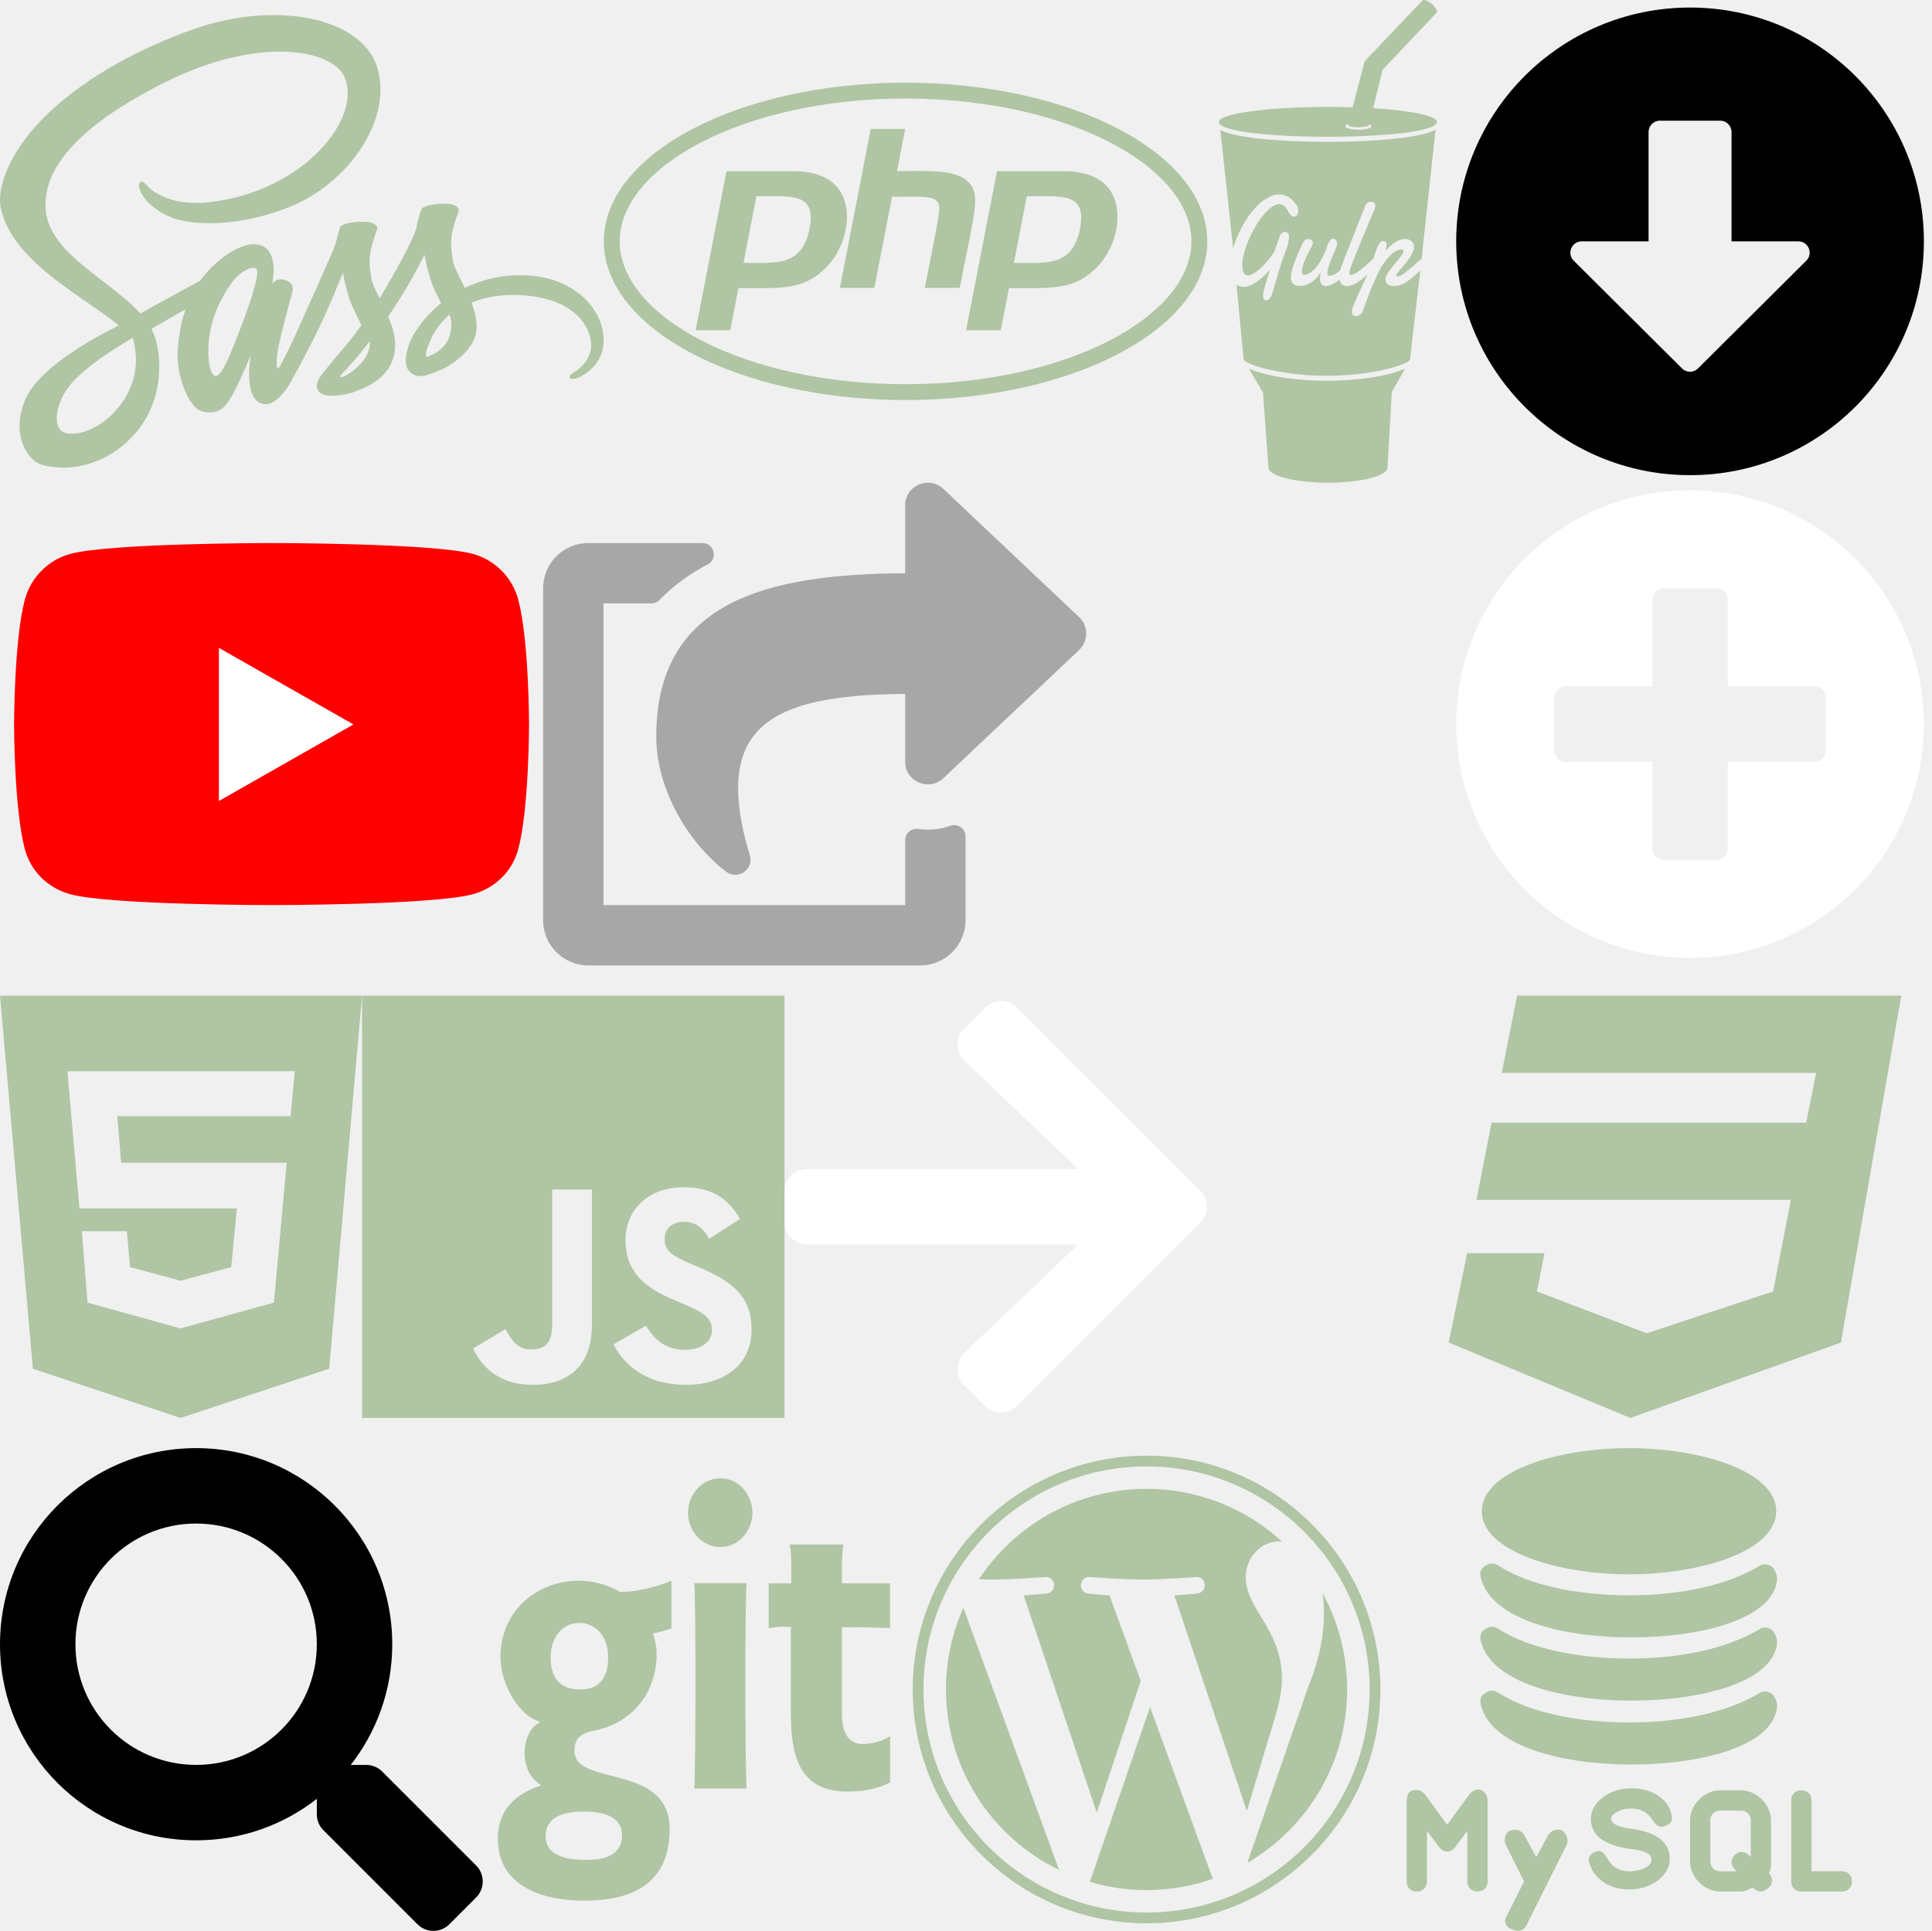
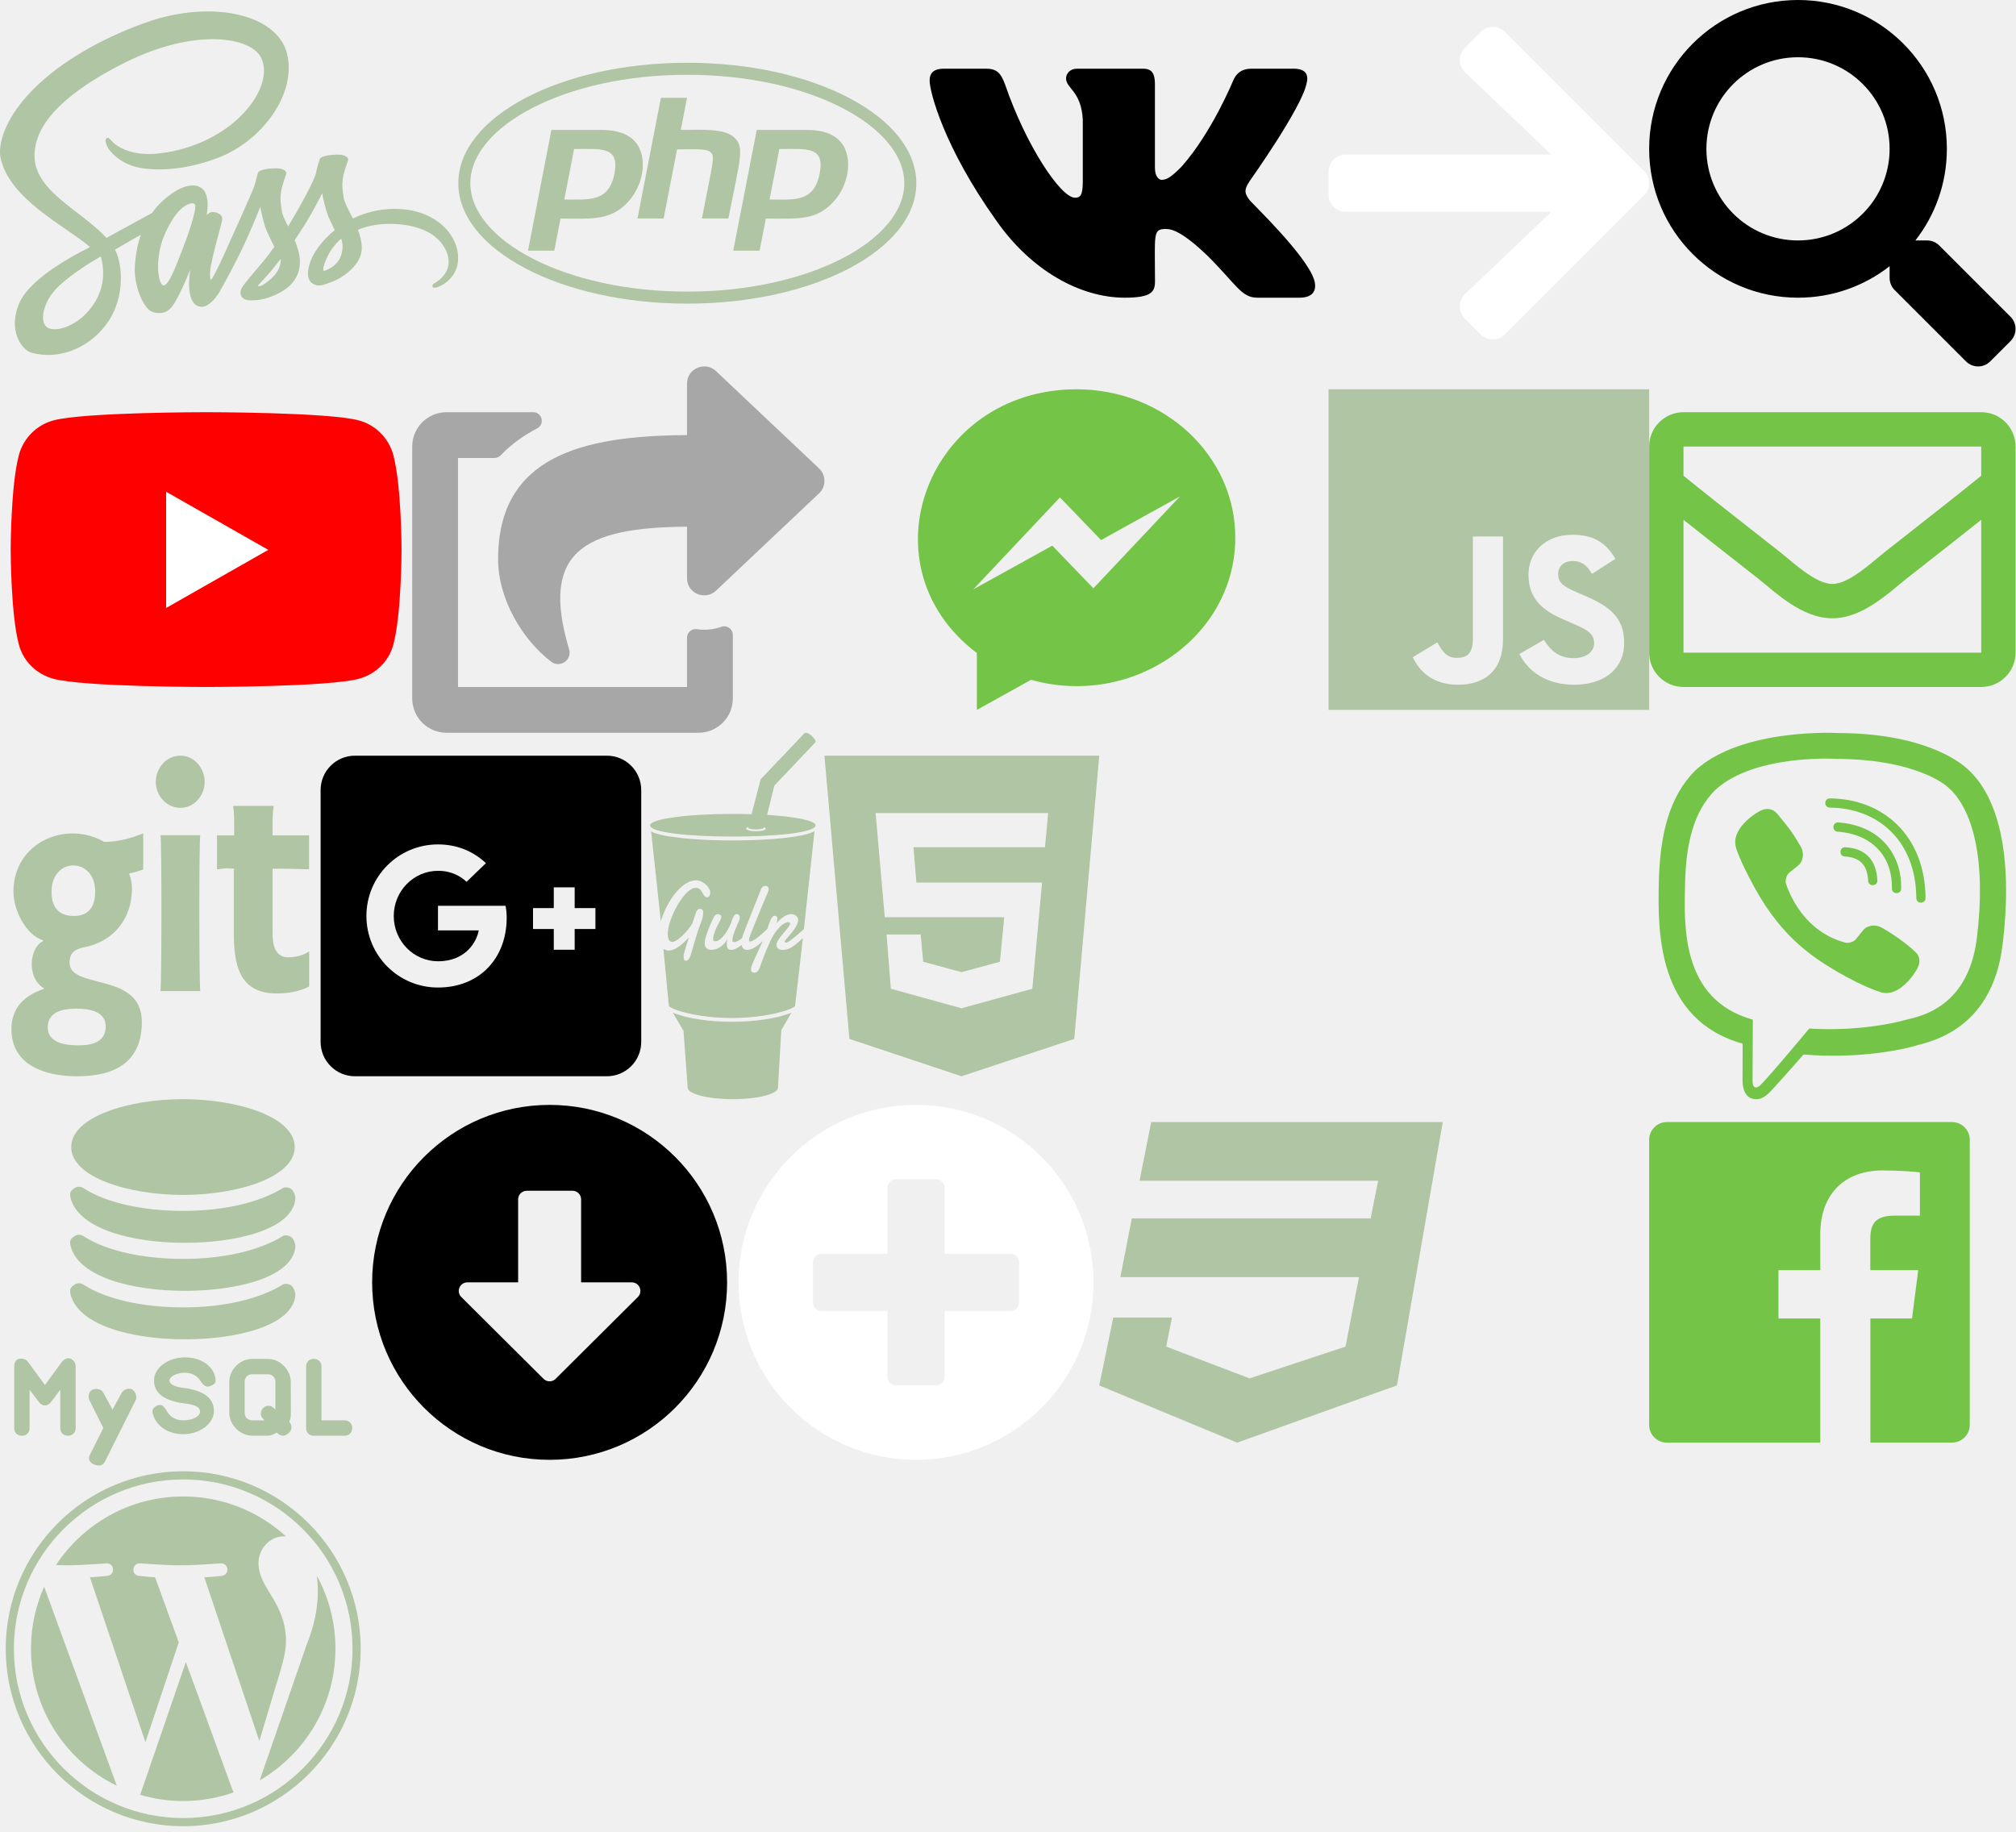
- <svg xmlns="http://www.w3.org/2000/svg" width="2049" height="2048" viewBox="0 0 2049 2048">
-   <view id="arrow-alt-circle-down" viewBox="1536.4 0 512 512" />
-   <svg viewBox="0 0 512 512" width="512" height="512" x="1536.4">
+ <svg xmlns="http://www.w3.org/2000/svg" width="2817" height="2560" viewBox="0 0 2817 2560">
+   <view id="arrow-alt-circle-down" viewBox="512 1536 512 512" />
+   <svg viewBox="0 0 512 512" width="512" height="512" x="512" y="1536">
    <path d="M504 256c0 137-111 248-248 248S8 393 8 256 119 8 256 8s248 111 248 248zM212 140v116h-70.9c-10.7 0-16.1 13-8.5 20.5l114.9 114.3c4.7 4.7 12.2 4.7 16.9 0l114.9-114.3c7.6-7.6 2.2-20.5-8.5-20.5H300V140c0-6.6-5.4-12-12-12h-64c-6.6 0-12 5.4-12 12z" />
  </svg>
-   <view id="arrow-right" viewBox="832 1024 448 512" />
-   <svg viewBox="0 0 448 512" width="448" height="512" x="832" y="1024">
+   <view id="arrow-right" viewBox="1856.4 0 448 512" />
+   <svg viewBox="0 0 448 512" width="448" height="512" x="1856.4">
    <path fill="#fff" d="M190.5 66.9l22.2-22.2c9.4-9.4 24.6-9.4 33.9 0L441 239c9.4 9.4 9.4 24.6 0 33.9L246.6 467.3c-9.4 9.4-24.6 9.4-33.9 0l-22.2-22.2c-9.5-9.5-9.3-25 .4-34.3L311.4 296H24c-13.3 0-24-10.7-24-24v-32c0-13.3 10.7-24 24-24h287.4L190.9 101.2c-9.8-9.3-10-24.8-.4-34.3z" />
  </svg>
-   <view id="css3" viewBox="1536.4 1024 512 512" />
-   <svg viewBox="0 0 512 512" width="512" height="512" x="1536.4" y="1024">
+   <view id="css3" viewBox="1536 1536 512 512" />
+   <svg viewBox="0 0 512 512" width="512" height="512" x="1536" y="1536">
    <path fill="#afc5a3" d="M480 32l-64 368-223.3 80L0 400l19.6-94.8h82l-8 40.6L210 390.2l134.1-44.4 18.8-97.1H29.5l16-82h333.7l10.5-52.7H56.3l16.3-82H480z" />
  </svg>
-   <view id="git" viewBox="512 1536 448 512" />
-   <svg viewBox="0 0 448 512" width="448" height="512" x="512" y="1536">
+   <view id="envelope" viewBox="2304.4 512 512 512" />
+   <svg viewBox="0 0 512 512" width="512" height="512" x="2304.4" y="512">
+     <path fill="#74c447" d="M464 64H48C21.49 64 0 85.49 0 112v288c0 26.51 21.49 48 48 48h416c26.51 0 48-21.49 48-48V112c0-26.51-21.49-48-48-48zm0 48v40.805c-22.422 18.259-58.168 46.651-134.587 106.49-16.841 13.247-50.201 45.072-73.413 44.701-23.208.375-56.579-31.459-73.413-44.701C106.18 199.465 70.425 171.067 48 152.805V112h416zM48 400V214.398c22.914 18.251 55.409 43.862 104.938 82.646 21.857 17.205 60.134 55.186 103.062 54.955 42.717.231 80.509-37.199 103.053-54.947 49.528-38.783 82.032-64.401 104.947-82.653V400H48z" />
+   </svg>
+   <view id="facebook" viewBox="2304.4 1536 448 512" />
+   <svg viewBox="0 0 448 512" width="448" height="512" x="2304.4" y="1536">
+     <path fill="#74c447" d="M448 56.7v398.5c0 13.7-11.1 24.7-24.7 24.7H309.1V306.5h58.2l8.7-67.6h-67v-43.2c0-19.6 5.4-32.9 33.5-32.9h35.8v-60.5c-6.2-.8-27.4-2.7-52.2-2.7-51.6 0-87 31.5-87 89.4v49.9h-58.4v67.6h58.4V480H24.7C11.1 480 0 468.9 0 455.3V56.7C0 43.1 11.1 32 24.7 32h398.5c13.7 0 24.8 11.1 24.8 24.7z" />
+   </svg>
+   <view id="facebook-messenger" viewBox="1280.4 512 448 512" />
+   <svg viewBox="0 0 448 512" width="448" height="512" x="1280.4" y="512">
+     <path fill="#74c447" d="M224 32C15.9 32-77.5 278 84.6 400.6V480l75.7-42c142.2 39.8 285.4-59.9 285.4-198.7C445.8 124.8 346.5 32 224 32zm23.4 278.1L190 250.5 79.6 311.6l121.1-128.5 57.4 59.6 110.4-61.1-121.1 128.5z" />
+   </svg>
+   <view id="git" viewBox="0 1024 448 512" />
+   <svg viewBox="0 0 448 512" width="448" height="512" y="1024">
    <path fill="#afc5a3" d="M18.8 221.7c0 25.3 16.2 60 41.5 68.5v1c-18.8 8.3-24 50.6 1 65.8v1C34 367 16 384.3 16 414.2c0 51.5 48.8 65.8 91.5 65.8 52 0 90.7-18.7 90.7-76 0-70.5-101-44.5-101-82.8 0-13.5 7.2-18.7 19.7-21.3 41.5-7.7 67.5-40 67.5-82.2 0-7.3-1.5-14.2-4-21 6.7-1.5 13.2-3.3 19.7-5.5v-50.5c-17.2 6.8-35.7 11.8-54.5 11.8-53.8-31-126.8 1.3-126.8 69.2zm87.7 163.8c17 0 41.2 3 41.2 25 0 21.8-19.5 26.3-37.7 26.3-17.3 0-43.3-2.7-43.3-25.2.1-22.3 22.1-26.1 39.8-26.1zM103.3 256c-22 0-31.3-13-31.3-33.8 0-49.3 61-48.8 61-.5 0 20.3-8 34.3-29.7 34.3zM432 305.5v49c-13.3 7.3-30.5 9.8-45.5 9.8-53.5 0-59.8-42.2-59.8-85.7v-87.7h.5v-1c-7 0-7.3-1.6-24 1v-47.5h24c0-22.3.3-31-1.5-41.2h56.7c-2 13.8-1.5 27.5-1.5 41.2h51v47.5s-19.3-1-51-1V281c0 14.8 3.3 32.8 21.8 32.8 9.8 0 21.3-2.8 29.3-8.3zM286 68.7c0 18.7-14.5 36.2-33.8 36.2-19.8 0-34.5-17.2-34.5-36.2 0-19.3 14.5-36.7 34.5-36.7C272 32 286 50 286 68.7zm-6.2 74.5c-1.8 14.6-1.6 199.8 0 217.8h-55.5c1.6-18.1 1.8-203 0-217.8h55.5z" />
  </svg>
-   <view id="gulp" viewBox="1280.4 0 256 512" />
-   <svg viewBox="0 0 256 512" width="256" height="512" x="1280.4">
+   <view id="google-plus-square" viewBox="448 1024 448 512" />
+   <svg viewBox="0 0 448 512" width="448" height="512" x="448" y="1024">
+     <path d="M400 32H48C21.5 32 0 53.5 0 80v352c0 26.5 21.5 48 48 48h352c26.5 0 48-21.5 48-48V80c0-26.5-21.5-48-48-48zM164 356c-55.3 0-100-44.7-100-100s44.7-100 100-100c27 0 49.5 9.8 67 26.2l-27.1 26.1c-7.4-7.1-20.3-15.4-39.8-15.4-34.1 0-61.9 28.2-61.9 63.2 0 34.9 27.8 63.2 61.9 63.2 39.6 0 54.4-28.5 56.8-43.1H164v-34.4h94.4c1 5 1.6 10.1 1.6 16.6 0 57.1-38.3 97.6-96 97.6zm220-81.8h-29v29h-29.2v-29h-29V245h29v-29H355v29h29v29.2z" />
+   </svg>
+   <view id="gulp" viewBox="896 1024 256 512" />
+   <svg viewBox="0 0 256 512" width="256" height="512" x="896" y="1024">
    <path fill="#afc5a3" d="M209.8 391.1l-14.1 24.6-4.6 80.2c0 8.9-28.3 16.1-63.1 16.1s-63.1-7.2-63.1-16.1l-5.8-79.4-14.9-25.4c41.2 17.3 126 16.7 165.6 0zm-196-253.3l13.6 125.5c5.9-20 20.8-47 40-55.2 6.3-2.7 12.7-2.7 18.7.9 5.2 3 9.6 9.3 10.1 11.8 1.2 6.5-2 9.1-4.5 9.1-3 0-5.3-4.6-6.8-7.3-4.1-7.3-10.3-7.6-16.9-2.8-6.9 5-12.9 13.4-17.1 20.7-5.1 8.8-9.4 18.5-12 28.2-1.5 5.6-2.9 14.6-.6 19.9 1 2.2 2.5 3.6 4.9 3.6 5 0 12.3-6.6 15.8-10.1 4.5-4.5 10.3-11.5 12.5-16l5.2-15.5c2.6-6.8 9.9-5.6 9.9 0 0 10.2-3.7 13.6-10 34.7-5.8 19.5-7.6 25.8-7.6 25.8-.7 2.8-3.4 7.5-6.3 7.5-1.2 0-2.1-.4-2.6-1.2-1-1.4-.9-5.3-.8-6.3.2-3.2 6.3-22.2 7.3-25.2-2 2.2-4.1 4.4-6.4 6.6-5.4 5.1-14.1 11.8-21.5 11.8-3.4 0-5.6-.9-7.7-2.4l7.6 79.6c2 5 39.2 17.1 88.2 17.1 49.1 0 86.3-12.2 88.2-17.1l10.9-94.6c-5.7 5.2-12.3 11.6-19.6 14.8-5.4 2.3-17.4 3.8-17.4-5.7 0-5.2 9.1-14.8 14.4-21.5 1.4-1.7 4.7-5.9 4.7-8.1 0-2.9-6-2.2-11.7 2.5-3.2 2.7-6.2 6.3-8.7 9.7-4.3 6-6.6 11.2-8.5 15.5-6.2 14.2-4.1 8.6-9.1 22-5 13.3-4.2 11.8-5.2 14-.9 1.9-2.2 3.5-4 4.5-1.9 1-4.5.9-6.1-.3-.9-.6-1.3-1.9-1.3-3.7 0-.9.1-1.8.3-2.7 1.5-6.1 7.8-18.1 15-34.3 1.6-3.7 1-2.6.8-2.3-6.2 6-10.9 8.9-14.4 10.5-5.8 2.6-13 2.6-14.5-4.1-.1-.4-.1-.8-.2-1.2-11.8 9.2-24.3 11.7-20-8.1-4.6 8.2-12.6 14.9-22.4 14.9-4.1 0-7.1-1.4-8.6-5.1-2.3-5.5 1.3-14.9 4.6-23.8 1.7-4.5 4-9.9 7.1-16.2 1.6-3.4 4.2-5.4 7.6-4.5.6.2 1.1.4 1.6.7 2.6 1.8 1.6 4.5.3 7.2-3.8 7.5-7.1 13-9.3 20.8-.9 3.3-2 9 1.5 9 2.4 0 4.7-.8 6.9-2.4 4.6-3.4 8.3-8.5 11.1-13.5 2-3.6 4.4-8.3 5.6-12.3.5-1.7 1.1-3.3 1.8-4.8 1.1-2.5 2.6-5.1 5.2-5.1 1.3 0 2.4.5 3.2 1.5 1.7 2.2 1.3 4.5.4 6.9-2 5.6-4.7 10.6-6.9 16.7-1.3 3.5-2.7 8-2.7 11.7 0 3.4 3.7 2.6 6.8 1.2 2.4-1.1 4.8-2.8 6.8-4.5 1.2-4.9.9-3.8 26.4-68.2 1.3-3.3 3.7-4.7 6.1-4.7 1.2 0 2.2.4 3.2 1.1 1.7 1.3 1.7 4.1 1 6.2-.7 1.9-.6 1.3-4.5 10.5-5.2 12.1-8.6 20.8-13.2 31.9-1.9 4.6-7.7 18.9-8.7 22.3-.6 2.2-1.3 5.8 1 5.8 5.4 0 19.3-13.1 23.1-17 .2-.3.5-.4.9-.6.6-1.9 1.2-3.7 1.7-5.5 1.4-3.8 2.7-8.2 5.3-11.3.8-1 1.7-1.6 2.7-1.6 2.8 0 4.2 1.2 4.2 4 0 1.1-.7 5.1-1.1 6.2 1.4-1.5 2.9-3 4.5-4.5 15-13.9 25.7-6.8 25.7.2 0 7.4-8.9 17.7-13.8 23.4-1.6 1.9-4.9 5.4-5 6.4 0 1.3.9 1.8 2.2 1.8 2 0 6.4-3.5 8-4.7 5-3.9 11.8-9.9 16.6-14.1l14.8-136.8c-30.5 17.1-197.6 17.2-228.3.2zm229.7-8.5c0 21-231.2 21-231.2 0 0-8.8 51.8-15.9 115.6-15.9 9 0 17.8.1 26.3.4l12.6-48.7L228.1.6c1.4-1.4 5.8-.2 9.9 3.5s6.6 7.9 5.3 9.3l-.1.1L185.9 74l-10 40.7c39.9 2.6 67.6 8.1 67.6 14.6zm-69.4 4.6c0-.8-.9-1.5-2.5-2.1l-.2.8c0 1.3-5 2.4-11.1 2.4s-11.1-1.1-11.1-2.4c0-.1 0-.2.1-.3l.2-.7c-1.8.6-3 1.4-3 2.3 0 2.1 6.2 3.7 13.7 3.7 7.7.1 13.9-1.6 13.9-3.7z" />
  </svg>
-   <view id="html5" viewBox="0 1024 384 512" />
-   <svg viewBox="0 0 384 512" width="384" height="512" y="1024">
+   <view id="html5" viewBox="1152 1024 384 512" />
+   <svg viewBox="0 0 384 512" width="384" height="512" x="1152" y="1024">
    <path fill="#afc5a3" d="M0 32l34.9 395.8L191.5 480l157.6-52.2L384 32H0zm308.2 127.9H124.4l4.1 49.4h175.6l-13.6 148.4-97.9 27v.3h-1.1l-98.7-27.3-6-75.8h47.7L138 320l53.5 14.5 53.7-14.5 6-62.2H84.3L71.5 112.2h241.1l-4.4 47.7z" />
  </svg>
-   <view id="js" viewBox="384 1024 448 512" />
-   <svg viewBox="0 0 448 512" width="448" height="512" x="384" y="1024">
+   <view id="js" viewBox="1856.4 512 448 512" />
+   <svg viewBox="0 0 448 512" width="448" height="512" x="1856.4" y="512">
    <path fill="#afc5a3" d="M0 32v448h448V32H0zm243.8 349.4c0 43.6-25.6 63.5-62.9 63.5-33.7 0-53.2-17.4-63.2-38.5l34.3-20.7c6.6 11.7 12.6 21.6 27.1 21.6 13.8 0 22.6-5.4 22.6-26.5V237.7h42.1v143.7zm99.6 63.5c-39.1 0-64.4-18.6-76.7-43l34.3-19.8c9 14.7 20.8 25.6 41.5 25.6 17.4 0 28.6-8.7 28.6-20.8 0-14.4-11.4-19.5-30.7-28l-10.5-4.5c-30.4-12.9-50.5-29.2-50.5-63.5 0-31.6 24.1-55.6 61.6-55.6 26.8 0 46 9.3 59.8 33.7L368 290c-7.2-12.9-15-18-27.1-18-12.3 0-20.1 7.8-20.1 18 0 12.6 7.8 17.7 25.9 25.6l10.5 4.5c35.8 15.3 55.9 31 55.9 66.2 0 37.8-29.8 58.6-69.7 58.6z" />
  </svg>
-   <view id="mysql" viewBox="1472 1536 512 512" />
-   <svg viewBox="0 0 512.001 512.001" width="512" height="512" x="1472" y="1536">
+   <view id="mysql" viewBox="0 1536 512 512" />
+   <svg viewBox="0 0 512.001 512.001" width="512" height="512" y="1536">
    <path fill="#afc5a3" d="M99.281 362.953c-4.294-2.147-8.971-.357-12.881 4.294L62.784 399.45l-23.616-32.203c-3.074-4.4-8.703-5.28-12.882-4.294-4.672 1.103-6.44 6.44-6.44 10.735v85.874c0 6.44 4.294 10.735 10.735 10.735s10.735-4.294 10.735-10.735V405.89l12.88 17.175c4.294 6.44 12.882 6.44 17.175 0l12.881-17.175v53.672c-.001 6.441 4.293 10.735 10.734 10.735 6.44 0 10.735-4.294 10.735-10.735v-85.874c-.001-4.295-2.147-8.588-6.44-10.735zM258.148 382.274c12.881 0 19.132 7.13 21.468 10.735 5.357 8.267 8.827 9.906 14.54 7.764 7.044-2.642 7.422-6.038 6.929-9.91-2.146-17.175-19.322-30.055-42.937-30.055-23.616 0-42.937 15.029-42.937 32.203 0 17.174 12.931 27.371 38.693 31.664l4.244.538c17.175 2.146 21.418 6.129 21.355 11.538-.08 6.788-10.622 12.077-23.502 12.077-12.882 0-19.079-6.92-21.468-10.735-3.933-6.278-6.44-10.735-10.734-10.735-6.44 0-11.909 5.617-10.735 10.735 3.605 16.394 19.322 30.055 42.937 30.055 23.616 0 42.937-15.029 42.937-32.203 0-17.175-12.605-27.609-38.369-31.902l-2.421-.3c-19.322-2.146-21.479-8.002-21.468-10.735.017-4.293 8.587-10.734 21.468-10.734zM481.419 448.827h-32.203v-75.14c0-6.44-4.294-10.735-10.735-10.735-6.44 0-10.735 4.294-10.735 10.735v85.874c0 6.44 4.294 10.735 10.735 10.735h42.937c6.44 0 10.735-4.294 10.735-10.735s-4.293-10.734-10.734-10.734zM404.134 450.973c2.146-4.294 2.281-8.587 2.281-12.881l-.135-42.936h-.001c0-17.175-15.029-32.203-32.203-32.203h-21.468c-17.175 0-32.203 15.029-32.203 32.203v42.937c0 17.175 15.029 32.203 32.203 32.203h21.468c4.294 0 8.587-2.147 12.882-4.294 2.146 2.147 4.797 4.294 9.09 4.294 2.147 0 5.937-2.148 8.085-4.294 4.295-4.296 4.295-10.735.001-15.029zm-19.324-17.174v-.001l-2.146-2.146c-4.294-4.294-10.735-4.294-15.029 0-4.294 4.294-4.294 10.735 0 15.029l2.146 2.147h-17.175c-6.44 0-10.735-4.294-10.735-10.735v-42.937c0-6.44 4.294-10.735 10.735-10.735h21.468c6.44 0 10.735 4.294 10.735 10.735v38.642l.001.001zM185.154 405.891c-3.895-2.807-11.884-1.029-15.029 4.294l-12.882 23.616-12.882-23.616c-2.146-4.294-8.756-6.891-15.029-4.294-4.436 1.837-7.073 8.72-4.294 15.029l19.322 38.643-19.322 38.643c-2.368 4.554.864 10.626 7.349 12.636 4.466 1.384 9.953 2.841 14.123-4.049l42.937-85.874c2.147-4.294.634-11.477-4.293-15.028zM406.781 125.457c-4.047-2.916-10.379-2.779-12.609-.548-33.457 20.074-82.529 31.227-138.292 31.227s-107.064-11.152-138.292-31.227c-6.503-4.483-11.659-1.966-14.219-.122-4.047 2.916-6.709 5.367-4.697 13.334 10.94 43.306 85.829 62.625 159.435 62.625s149.68-19.102 154.544-60.53c.737-6.264-3.311-12.915-5.87-14.759z" />
    <path fill="#afc5a3" d="M406.781 192.545c-4.047-2.916-10.379-2.779-12.609-.548-33.457 20.074-82.529 31.227-138.292 31.227s-107.064-11.152-138.292-31.227c-6.503-4.483-11.659-1.966-14.219-.122-4.047 2.916-6.709 5.367-4.697 13.334 10.94 43.306 85.829 62.625 159.435 62.625s149.68-19.101 154.544-60.529c.737-6.264-3.311-12.915-5.87-14.76z" />
    <path fill="#afc5a3" d="M406.781 260.306c-4.047-2.916-10.379-2.779-12.609-.548-33.457 20.074-82.529 31.227-138.292 31.227s-107.064-11.152-138.292-31.227c-6.503-4.483-11.659-1.966-14.219-.122-4.047 2.916-6.709 5.367-4.697 13.334 10.94 43.306 85.829 62.625 159.435 62.625s149.68-19.102 154.544-60.53c.737-6.263-3.311-12.915-5.87-14.759zM255.664 0C179.827 0 99.529 24.536 99.529 66.915c0 42.38 80.298 66.914 156.135 66.914s156.134-24.536 156.134-66.915C411.798 24.534 331.5 0 255.664 0z" />
  </svg>
  <view id="php" viewBox="640.4 0 640 512" />
  <svg viewBox="0 0 640 512" width="640" height="512" x="640.4">
    <path fill="#afc5a3" d="M320 104.5c171.4 0 303.2 72.2 303.2 151.5S491.3 407.5 320 407.5c-171.4 0-303.2-72.2-303.2-151.5S148.7 104.5 320 104.5m0-16.8C143.3 87.7 0 163 0 256s143.3 168.3 320 168.3S640 349 640 256 496.7 87.7 320 87.7zM218.2 242.5c-7.9 40.5-35.8 36.3-70.1 36.3l13.7-70.6c38 0 63.8-4.1 56.4 34.3zM97.4 350.3h36.7l8.7-44.8c41.1 0 66.6 3 90.2-19.1 26.1-24 32.9-66.7 14.3-88.1-9.7-11.2-25.3-16.7-46.5-16.7h-70.7L97.4 350.3zm185.7-213.6h36.5l-8.7 44.8c31.5 0 60.7-2.3 74.8 10.7 14.8 13.6 7.7 31-8.3 113.1h-37c15.4-79.4 18.3-86 12.7-92-5.4-5.8-17.7-4.6-47.4-4.6l-18.8 96.6h-36.5l32.7-168.6zM505 242.5c-8 41.1-36.7 36.3-70.1 36.3l13.7-70.6c38.2 0 63.8-4.1 56.4 34.3zM384.2 350.3H421l8.7-44.8c43.2 0 67.1 2.5 90.2-19.1 26.1-24 32.9-66.7 14.3-88.1-9.7-11.2-25.3-16.7-46.5-16.7H417l-32.8 168.7z" />
  </svg>
-   <view id="plus-circle" viewBox="1536.4 512 512 512" />
-   <svg viewBox="0 0 512 512" width="512" height="512" x="1536.4" y="512">
+   <view id="plus-circle" viewBox="1024 1536 512 512" />
+   <svg viewBox="0 0 512 512" width="512" height="512" x="1024" y="1536">
    <path fill="#fff" d="M256 8C119 8 8 119 8 256s111 248 248 248 248-111 248-248S393 8 256 8zm144 276c0 6.6-5.4 12-12 12h-92v92c0 6.6-5.4 12-12 12h-56c-6.6 0-12-5.4-12-12v-92h-92c-6.6 0-12-5.4-12-12v-56c0-6.6 5.4-12 12-12h92v-92c0-6.6 5.4-12 12-12h56c6.6 0 12 5.4 12 12v92h92c6.6 0 12 5.4 12 12v56z" />
  </svg>
  <view id="sass" viewBox="0 0 640.4 512" />
  <svg viewBox="0 0 640.4 512" width="640.4" height="512">
    <path fill="#afc5a3" d="M551.1 291.9c-22.4.1-41.8 5.5-58 13.5-5.9-11.9-12-22.3-13-30.1-1.2-9.1-2.5-14.5-1.1-25.3s7.7-26.1 7.6-27.2c-.1-1.1-1.4-6.6-14.3-6.7-12.9-.1-24 2.5-25.3 5.9-1.3 3.4-3.8 11.1-5.3 19.1-2.3 11.7-25.8 53.5-39.1 75.3-4.4-8.5-8.1-16-8.9-22-1.2-9.1-2.5-14.5-1.1-25.3s7.7-26.1 7.6-27.2c-.1-1.1-1.4-6.6-14.3-6.7-12.9-.1-24 2.5-25.3 5.9-1.3 3.4-2.7 11.4-5.3 19.1-2.6 7.7-33.9 77.3-42.1 95.4-4.2 9.2-7.8 16.6-10.4 21.6s-.2.3-.4.9c-2.2 4.3-3.5 6.7-3.5 6.7v.1c-1.7 3.2-3.6 6.1-4.5 6.1-.6 0-1.9-8.4.3-19.9 4.7-24.2 15.8-61.8 15.7-63.1-.1-.7 2.1-7.2-7.3-10.7-9.1-3.3-12.4 2.2-13.2 2.2-.8 0-1.4 2-1.4 2s10.1-42.4-19.4-42.4c-18.4 0-44 20.2-56.6 38.5-7.9 4.3-25 13.6-43 23.5-6.9 3.8-14 7.7-20.7 11.4-.5-.5-.9-1-1.4-1.5-35.8-38.2-101.9-65.2-99.1-116.5 1-18.7 7.5-67.8 127.1-127.4 98-48.8 176.4-35.4 189.9-5.6 19.4 42.5-41.9 121.6-143.7 133-38.8 4.3-59.2-10.7-64.3-16.3-5.3-5.9-6.1-6.2-8.1-5.1-3.3 1.8-1.2 7 0 10.1 3 7.9 15.5 21.9 36.8 28.9 18.7 6.1 64.2 9.5 119.2-11.8C367 196.5 415.1 130.2 401 74.7 386.6 18.3 293.1-.2 204.6 31.2 151.9 49.9 94.9 79.3 53.9 117.6 5.2 163.2-2.6 202.9.6 219.5c11.4 58.9 92.6 97.3 125.1 125.7-1.6.9-3.1 1.7-4.5 2.5-16.3 8.1-78.2 40.5-93.7 74.7-17.5 38.8 2.9 66.6 16.3 70.4 41.8 11.6 84.6-9.3 107.6-43.6s20.2-79.1 9.6-99.5c-.1-.3-.3-.5-.4-.8 4.2-2.5 8.5-5 12.8-7.5 8.3-4.9 16.4-9.4 23.5-13.3-4 10.8-6.9 23.8-8.4 42.6-1.8 22 7.3 50.5 19.1 61.7 5.2 4.9 11.5 5 15.4 5 13.8 0 20-11.4 26.9-25 8.5-16.6 16-35.9 16-35.9s-9.4 52.2 16.3 52.2c9.4 0 18.8-12.1 23-18.3v.1s.2-.4.7-1.2c1-1.5 1.5-2.4 1.5-2.4v-.3c3.8-6.5 12.1-21.4 24.6-46 16.2-31.8 31.7-71.5 31.7-71.5s1.4 9.7 6.2 25.8c2.8 9.5 8.7 19.9 13.4 30-3.8 5.2-6.1 8.2-6.1 8.2s0 .1.1.2c-3 4-6.4 8.3-9.9 12.5-12.8 15.2-28 32.6-30 37.6-2.4 5.9-1.8 10.3 2.8 13.7 3.4 2.6 9.4 3 15.7 2.5 11.5-.8 19.6-3.6 23.5-5.4 6.2-2.2 13.4-5.7 20.2-10.6 12.5-9.2 20.1-22.4 19.4-39.8-.4-9.6-3.5-19.2-7.3-28.2 1.1-1.6 2.3-3.3 3.4-5 19.8-28.9 35.1-60.6 35.1-60.6s1.4 9.7 6.2 25.8c2.4 8.1 7.1 17 11.4 25.7-18.6 15.1-30.1 32.6-34.1 44.1-7.4 21.3-1.6 30.9 9.3 33.1 4.9 1 11.9-1.3 17.1-3.5 6.5-2.2 14.3-5.7 21.6-11.1 12.5-9.2 24.6-22.1 23.8-39.6-.3-7.9-2.5-15.8-5.4-23.4 15.7-6.6 36.1-10.2 62.1-7.2 55.7 6.5 66.6 41.3 64.5 55.8-2.1 14.6-13.8 22.6-17.7 25-3.9 2.4-5.1 3.3-4.8 5.1.5 2.6 2.3 2.5 5.6 1.9 4.6-.8 29.2-11.8 30.3-38.7 1.6-34-31.1-71.4-89-71.1zM121.8 436.6c-18.4 20.1-44.2 27.7-55.3 21.3C54.6 451 59.3 421.4 82 400c13.8-13 31.6-25 43.4-32.4 2.7-1.6 6.6-4 11.4-6.9.8-.5 1.2-.7 1.2-.7.9-.6 1.9-1.1 2.9-1.7 8.3 30.4.3 57.2-19.1 78.3zm134.4-91.4c-6.4 15.7-19.9 55.7-28.1 53.6-7-1.8-11.3-32.3-1.4-62.3 5-15.1 15.6-33.1 21.9-40.1 10.1-11.3 21.2-14.9 23.8-10.4 3.5 5.9-12.2 49.4-16.2 59.2zm111 53c-2.7 1.4-5.2 2.3-6.4 1.6-.9-.5 1.1-2.4 1.1-2.4s13.9-14.9 19.4-21.7c3.2-4 6.9-8.7 10.9-13.9 0 .5.1 1 .1 1.6-.1 17.9-17.3 30-25.1 34.8zm85.6-19.5c-2-1.4-1.7-6.1 5-20.7 2.6-5.7 8.6-15.3 19-24.5 1.2 3.8 1.9 7.4 1.9 10.8-.1 22.5-16.2 30.9-25.9 34.4z" />
  </svg>
-   <view id="search" viewBox="0 1536 512 512" />
-   <svg viewBox="0 0 512 512" width="512" height="512" y="1536">
+   <view id="search" viewBox="2304.4 0 512 512" />
+   <svg viewBox="0 0 512 512" width="512" height="512" x="2304.4">
    <path d="M505 442.7L405.3 343c-4.5-4.5-10.6-7-17-7H372c27.6-35.3 44-79.7 44-128C416 93.1 322.9 0 208 0S0 93.1 0 208s93.1 208 208 208c48.3 0 92.7-16.4 128-44v16.3c0 6.4 2.5 12.5 7 17l99.7 99.7c9.4 9.4 24.6 9.4 33.9 0l28.3-28.3c9.4-9.4 9.4-24.6.1-34zM208 336c-70.7 0-128-57.2-128-128 0-70.7 57.2-128 128-128 70.7 0 128 57.2 128 128 0 70.7-57.2 128-128 128z" />
  </svg>
  <view id="share-square" viewBox="576 512 576 512" />
  <svg viewBox="0 0 576 512" width="576" height="512" x="576" y="512">
    <path fill="#a7a7a7" d="M568.482 177.448L424.479 313.433C409.3 327.768 384 317.14 384 295.985v-71.963c-144.575.97-205.566 35.113-164.775 171.353 4.483 14.973-12.846 26.567-25.006 17.33C155.252 383.105 120 326.488 120 269.339c0-143.937 117.599-172.5 264-173.312V24.012c0-21.174 25.317-31.768 40.479-17.448l144.003 135.988c10.02 9.463 10.028 25.425 0 34.896zM384 379.128V448H64V128h50.916a11.99 11.99 0 0 0 8.648-3.693c14.953-15.568 32.237-27.89 51.014-37.676C185.708 80.83 181.584 64 169.033 64H48C21.49 64 0 85.49 0 112v352c0 26.51 21.49 48 48 48h352c26.51 0 48-21.49 48-48v-88.806c0-8.288-8.197-14.066-16.011-11.302a71.83 71.83 0 0 1-34.189 3.377c-7.27-1.046-13.8 4.514-13.8 11.859z" />
  </svg>
-   <view id="wordpress" viewBox="960 1536 512 512" />
-   <svg viewBox="0 0 512 512" width="512" height="512" x="960" y="1536">
+   <view id="viber" viewBox="2304.4 1024 512 512" />
+   <svg viewBox="0 0 512 512" width="512" height="512" x="2304.4" y="1024">
+     <path fill="#74c447" d="M444 49.9C431.3 38.2 379.9.9 265.3.4c0 0-135.1-8.1-200.9 52.3C27.8 89.3 14.9 143 13.5 209.5c-1.4 66.5-3.1 191.1 117 224.9h.1l-.1 51.6s-.8 20.9 13 25.1c16.6 5.2 26.4-10.7 42.3-27.8 8.7-9.4 20.7-23.2 29.8-33.7 82.2 6.9 145.3-8.9 152.5-11.2 16.6-5.4 110.5-17.4 125.7-142 15.8-128.6-7.6-209.8-49.8-246.5zM457.9 287c-12.9 104-89 110.6-103 115.1-6 1.9-61.5 15.7-131.2 11.2 0 0-52 62.7-68.2 79-5.3 5.3-11.1 4.8-11-5.7 0-6.9.4-85.7.4-85.7-.1 0-.1 0 0 0-101.8-28.2-95.8-134.3-94.7-189.8 1.1-55.5 11.6-101 42.6-131.6 55.7-50.5 170.4-43 170.4-43 96.9.4 143.3 29.6 154.1 39.4 35.7 30.6 53.9 103.8 40.6 211.1zm-139-80.8c.4 8.6-12.5 9.2-12.9.6-1.1-22-11.4-32.7-32.6-33.9-8.6-.5-7.8-13.4.7-12.9 27.9 1.5 43.4 17.5 44.8 46.2zm20.3 11.3c1-42.4-25.5-75.6-75.8-79.3-8.5-.6-7.6-13.5.9-12.9 58 4.2 88.9 44.1 87.8 92.5-.1 8.6-13.1 8.2-12.9-.3zm47 13.4c.1 8.6-12.9 8.7-12.9.1-.6-81.5-54.9-125.9-120.8-126.4-8.5-.1-8.5-12.9 0-12.9 73.7.5 133 51.4 133.7 139.2zM374.9 329v.2c-10.8 19-31 40-51.8 33.3l-.2-.3c-21.1-5.9-70.8-31.5-102.2-56.5-16.2-12.8-31-27.9-42.4-42.4-10.3-12.9-20.7-28.2-30.8-46.6-21.3-38.5-26-55.7-26-55.7-6.7-20.8 14.2-41 33.3-51.8h.2c9.2-4.8 18-3.2 23.9 3.9 0 0 12.4 14.8 17.7 22.1 5 6.8 11.7 17.7 15.2 23.8 6.1 10.9 2.3 22-3.7 26.6l-12 9.6c-6.1 4.9-5.3 14-5.3 14s17.8 67.3 84.3 84.3c0 0 9.1.8 14-5.3l9.6-12c4.6-6 15.7-9.8 26.6-3.7 14.7 8.3 33.4 21.2 45.8 32.9 7 5.7 8.6 14.4 3.8 23.6z" />
+   </svg>
+   <view id="vk" viewBox="1280.4 0 576 512" />
+   <svg viewBox="0 0 576 512" width="576" height="512" x="1280.4">
+     <path d="M545 117.7c3.7-12.5 0-21.7-17.8-21.7h-58.9c-15 0-21.9 7.9-25.6 16.7 0 0-30 73.1-72.4 120.5-13.7 13.7-20 18.1-27.5 18.1-3.7 0-9.4-4.4-9.4-16.9V117.7c0-15-4.2-21.7-16.6-21.7h-92.6c-9.4 0-15 7-15 13.5 0 14.2 21.2 17.5 23.4 57.5v86.8c0 19-3.4 22.5-10.9 22.5-20 0-68.6-73.4-97.4-157.4-5.8-16.3-11.5-22.9-26.6-22.9H38.8c-16.8 0-20.2 7.9-20.2 16.7 0 15.6 20 93.1 93.1 195.5C160.4 378.1 229 416 291.4 416c37.5 0 42.1-8.4 42.1-22.9 0-66.8-3.4-73.1 15.4-73.1 8.7 0 23.7 4.4 58.7 38.1 40 40 46.6 57.9 69 57.9h58.9c16.8 0 25.3-8.4 20.4-25-11.2-34.9-86.9-106.7-90.3-111.5-8.7-11.2-6.2-16.2 0-26.2.1-.1 72-101.3 79.4-135.6z" />
+   </svg>
+   <view id="wordpress" viewBox="0 2048 512 512" />
+   <svg viewBox="0 0 512 512" width="512" height="512" y="2048">
    <path fill="#afc5a3" d="M61.7 169.4l101.5 278C92.2 413 43.3 340.2 43.3 256c0-30.9 6.6-60.1 18.4-86.6zm337.9 75.9c0-26.3-9.4-44.5-17.5-58.7-10.8-17.5-20.9-32.4-20.9-49.9 0-19.6 14.8-37.8 35.7-37.8.9 0 1.8.1 2.8.2-37.9-34.7-88.3-55.9-143.7-55.9-74.3 0-139.7 38.1-177.8 95.9 5 .2 9.7.3 13.7.3 22.2 0 56.7-2.7 56.7-2.7 11.5-.7 12.8 16.2 1.4 17.5 0 0-11.5 1.3-24.3 2l77.5 230.4L249.8 247l-33.1-90.8c-11.5-.7-22.3-2-22.3-2-11.5-.7-10.1-18.2 1.3-17.5 0 0 35.1 2.7 56 2.7 22.2 0 56.7-2.7 56.7-2.7 11.5-.7 12.8 16.2 1.4 17.5 0 0-11.5 1.3-24.3 2l76.9 228.7 21.2-70.9c9-29.4 16-50.5 16-68.7zm-139.9 29.3l-63.8 185.5c19.1 5.6 39.2 8.7 60.1 8.7 24.8 0 48.5-4.3 70.6-12.1-.6-.9-1.1-1.9-1.5-2.9l-65.4-179.2zm183-120.7c.9 6.8 1.4 14 1.4 21.9 0 21.6-4 45.8-16.2 76.2l-65 187.9C426.2 403 468.7 334.5 468.7 256c0-37-9.4-71.8-26-102.1zM504 256c0 136.8-111.3 248-248 248C119.2 504 8 392.7 8 256 8 119.2 119.2 8 256 8c136.7 0 248 111.2 248 248zm-11.4 0c0-130.5-106.2-236.6-236.6-236.6C125.5 19.4 19.4 125.5 19.4 256S125.6 492.6 256 492.6c130.5 0 236.6-106.1 236.6-236.6z" />
  </svg>
  <view id="youtube" viewBox="0 512 576 512" />
  <svg viewBox="0 0 576 512" width="576" height="512" y="512">
    <path fill="#fff" d="M200 150h200v200H200z" />
    <path fill="red" d="M549.655 124.083c-6.281-23.65-24.787-42.276-48.284-48.597C458.781 64 288 64 288 64S117.22 64 74.629 75.486c-23.497 6.322-42.003 24.947-48.284 48.597-11.412 42.867-11.412 132.305-11.412 132.305s0 89.438 11.412 132.305c6.281 23.65 24.787 41.5 48.284 47.821C117.22 448 288 448 288 448s170.78 0 213.371-11.486c23.497-6.321 42.003-24.171 48.284-47.821 11.412-42.867 11.412-132.305 11.412-132.305s0-89.438-11.412-132.305zm-317.51 213.508V175.185l142.739 81.205-142.739 81.201z" />
  </svg>
</svg>
